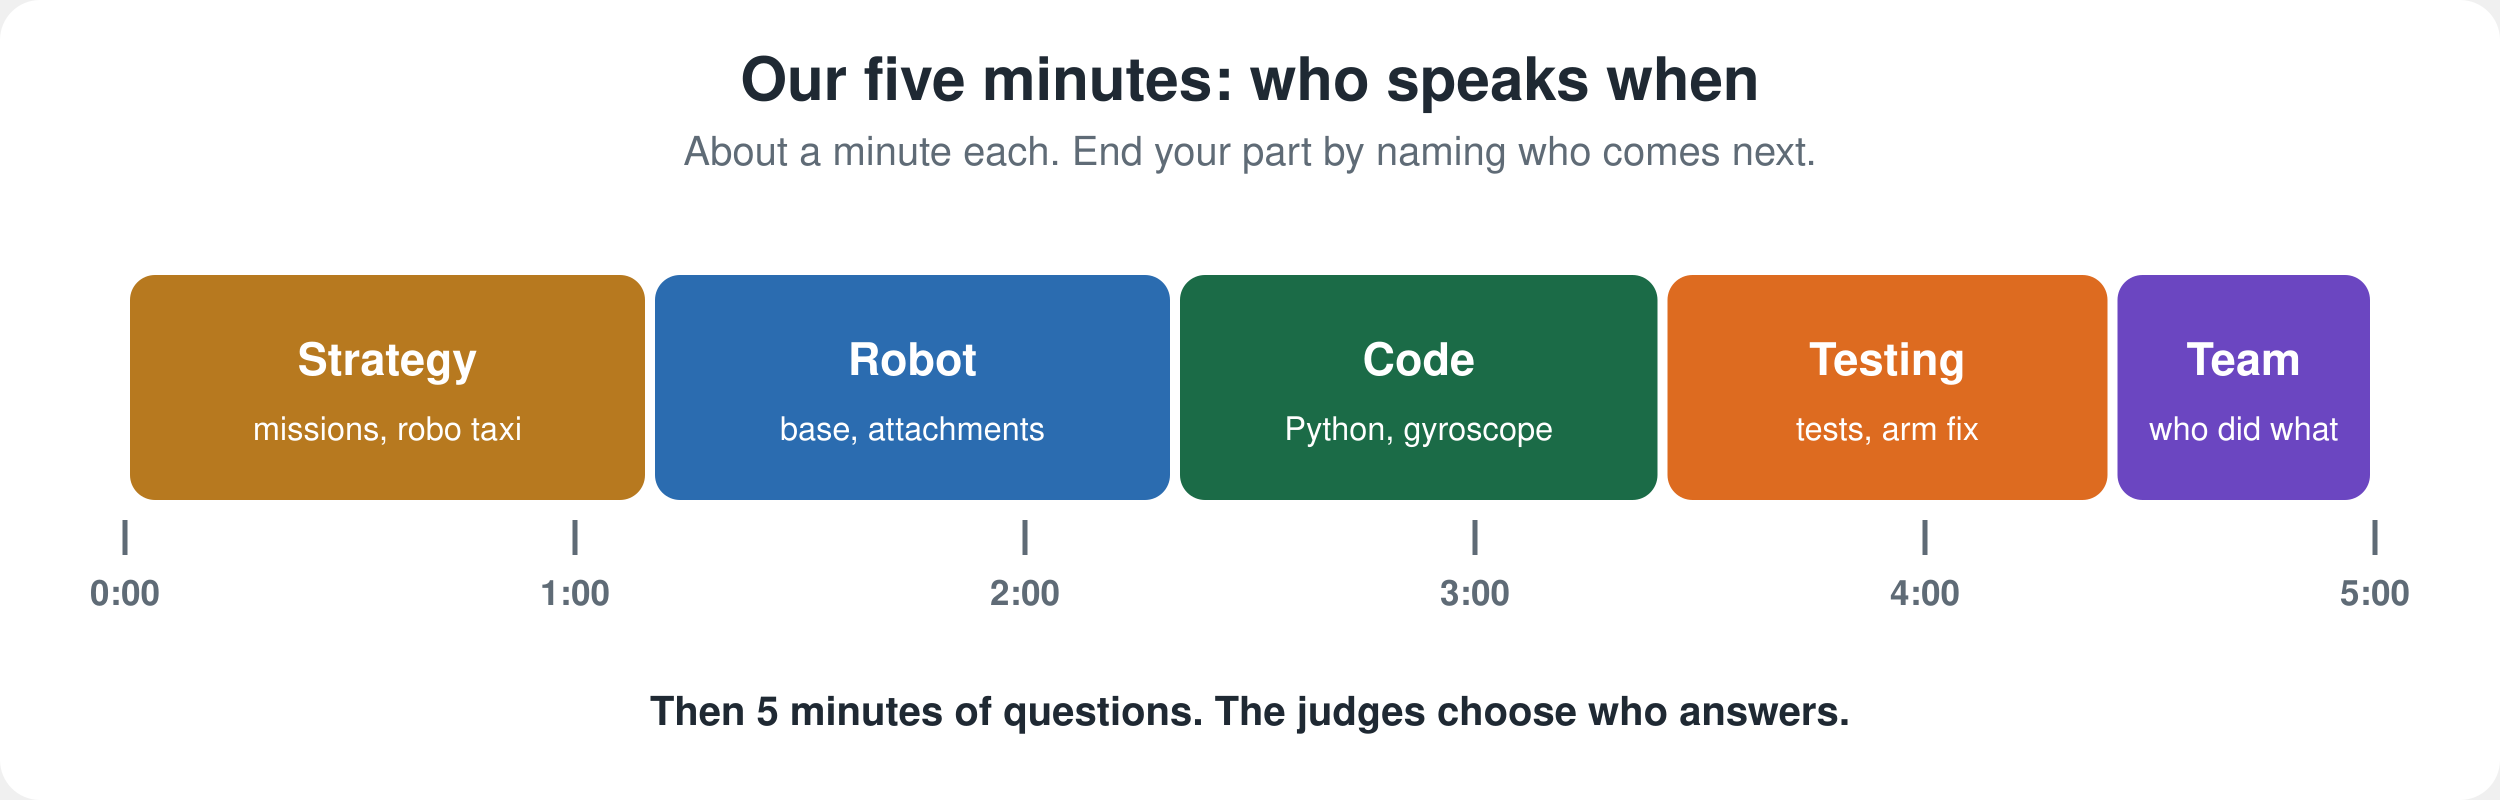
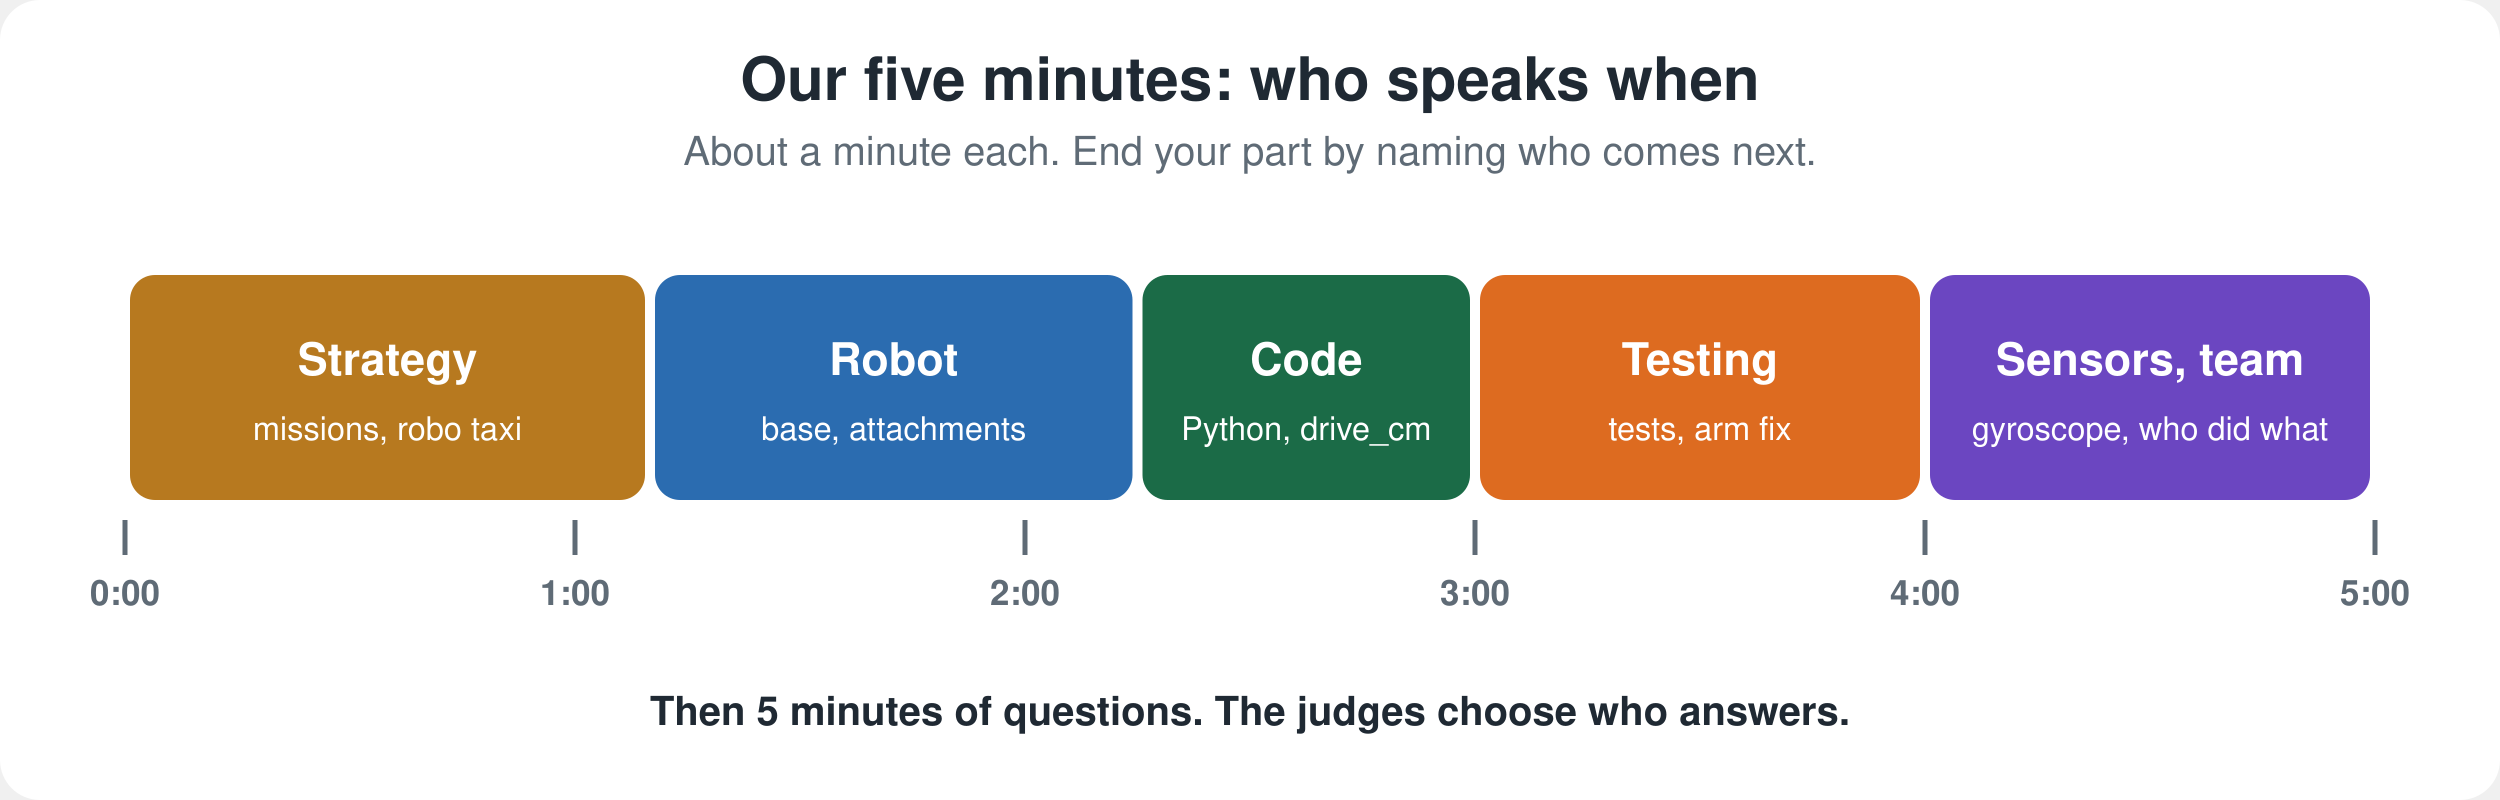
<svg xmlns="http://www.w3.org/2000/svg" viewBox="0 0 1000 320" role="img" aria-labelledby="t d" font-family="-apple-system, Segoe UI, Helvetica, Arial, sans-serif">
  <rect width="1000" height="320" rx="16" fill="#ffffff" />
  <defs>
    <marker id="ar" viewBox="0 0 10 10" refX="9" refY="5" markerUnits="userSpaceOnUse" markerWidth="12" markerHeight="12" orient="auto">
      <path d="M0,0 L10,5 L0,10 z" fill="#5f6b76" />
    </marker>
  </defs>
  <text x="500" y="40" font-size="24" fill="#1f2933" text-anchor="middle" font-weight="bold">Our five minutes: who speaks when</text>
  <text x="500" y="66" font-size="16" fill="#5f6b76" text-anchor="middle" font-weight="normal">About a minute each. End your part by naming who comes next.</text>
  <rect x="52.0" y="110" width="206.0" height="90" rx="10" fill="#b7791f" />
  <text x="155.0" y="150" font-size="18" fill="#ffffff" text-anchor="middle" font-weight="bold">Strategy</text>
  <text x="155.0" y="176" font-size="13" fill="#ffffff" text-anchor="middle" font-weight="normal">missions, robo taxi</text>
-   <rect x="262.0" y="110" width="206.0" height="90" rx="10" fill="#2b6cb0" />
-   <text x="365.0" y="150" font-size="18" fill="#ffffff" text-anchor="middle" font-weight="bold">Robot</text>
-   <text x="365.0" y="176" font-size="13" fill="#ffffff" text-anchor="middle" font-weight="normal">base, attachments</text>
-   <rect x="472.0" y="110" width="191.0" height="90" rx="10" fill="#1b6b47" />
-   <text x="567.5" y="150" font-size="18" fill="#ffffff" text-anchor="middle" font-weight="bold">Code</text>
-   <text x="567.5" y="176" font-size="13" fill="#ffffff" text-anchor="middle" font-weight="normal">Python, gyroscope</text>
-   <rect x="667.0" y="110" width="176.0" height="90" rx="10" fill="#dd6b20" />
-   <text x="755.0" y="150" font-size="18" fill="#ffffff" text-anchor="middle" font-weight="bold">Testing</text>
-   <text x="755.0" y="176" font-size="13" fill="#ffffff" text-anchor="middle" font-weight="normal">tests, arm fix</text>
-   <rect x="847.0" y="110" width="101.0" height="90" rx="10" fill="#6b46c1" />
-   <text x="897.5" y="150" font-size="18" fill="#ffffff" text-anchor="middle" font-weight="bold">Team</text>
-   <text x="897.5" y="176" font-size="13" fill="#ffffff" text-anchor="middle" font-weight="normal">who did what</text>
+   <rect x="262.0" y="110" width="191.0" height="90" rx="10" fill="#2b6cb0" />
+   <text x="357.5" y="150" font-size="18" fill="#ffffff" text-anchor="middle" font-weight="bold">Robot</text>
+   <text x="357.5" y="176" font-size="13" fill="#ffffff" text-anchor="middle" font-weight="normal">base, attachments</text>
+   <rect x="457.0" y="110" width="131.0" height="90" rx="10" fill="#1b6b47" />
+   <text x="522.5" y="150" font-size="18" fill="#ffffff" text-anchor="middle" font-weight="bold">Code</text>
+   <text x="522.5" y="176" font-size="13" fill="#ffffff" text-anchor="middle" font-weight="normal">Python, drive_cm</text>
+   <rect x="592.0" y="110" width="176.0" height="90" rx="10" fill="#dd6b20" />
+   <text x="680.0" y="150" font-size="18" fill="#ffffff" text-anchor="middle" font-weight="bold">Testing</text>
+   <text x="680.0" y="176" font-size="13" fill="#ffffff" text-anchor="middle" font-weight="normal">tests, arm fix</text>
+   <rect x="772.0" y="110" width="176.0" height="90" rx="10" fill="#6b46c1" />
+   <text x="860.0" y="150" font-size="18" fill="#ffffff" text-anchor="middle" font-weight="bold">Sensors, team</text>
+   <text x="860.0" y="176" font-size="13" fill="#ffffff" text-anchor="middle" font-weight="normal">gyroscope, who did what</text>
  <line x1="50.0" y1="208" x2="50.0" y2="222" stroke="#5f6b76" stroke-width="2" />
  <text x="50.0" y="242" font-size="14" fill="#5f6b76" text-anchor="middle" font-weight="bold">0:00</text>
  <line x1="230.0" y1="208" x2="230.0" y2="222" stroke="#5f6b76" stroke-width="2" />
  <text x="230.0" y="242" font-size="14" fill="#5f6b76" text-anchor="middle" font-weight="bold">1:00</text>
  <line x1="410.0" y1="208" x2="410.0" y2="222" stroke="#5f6b76" stroke-width="2" />
  <text x="410.0" y="242" font-size="14" fill="#5f6b76" text-anchor="middle" font-weight="bold">2:00</text>
  <line x1="590.0" y1="208" x2="590.0" y2="222" stroke="#5f6b76" stroke-width="2" />
  <text x="590.0" y="242" font-size="14" fill="#5f6b76" text-anchor="middle" font-weight="bold">3:00</text>
  <line x1="770.0" y1="208" x2="770.0" y2="222" stroke="#5f6b76" stroke-width="2" />
  <text x="770.0" y="242" font-size="14" fill="#5f6b76" text-anchor="middle" font-weight="bold">4:00</text>
  <line x1="950.0" y1="208" x2="950.0" y2="222" stroke="#5f6b76" stroke-width="2" />
  <text x="950.0" y="242" font-size="14" fill="#5f6b76" text-anchor="middle" font-weight="bold">5:00</text>
  <text x="500" y="290" font-size="16" fill="#1f2933" text-anchor="middle" font-weight="bold">Then 5 minutes of questions. The judges choose who answers.</text>
</svg>
